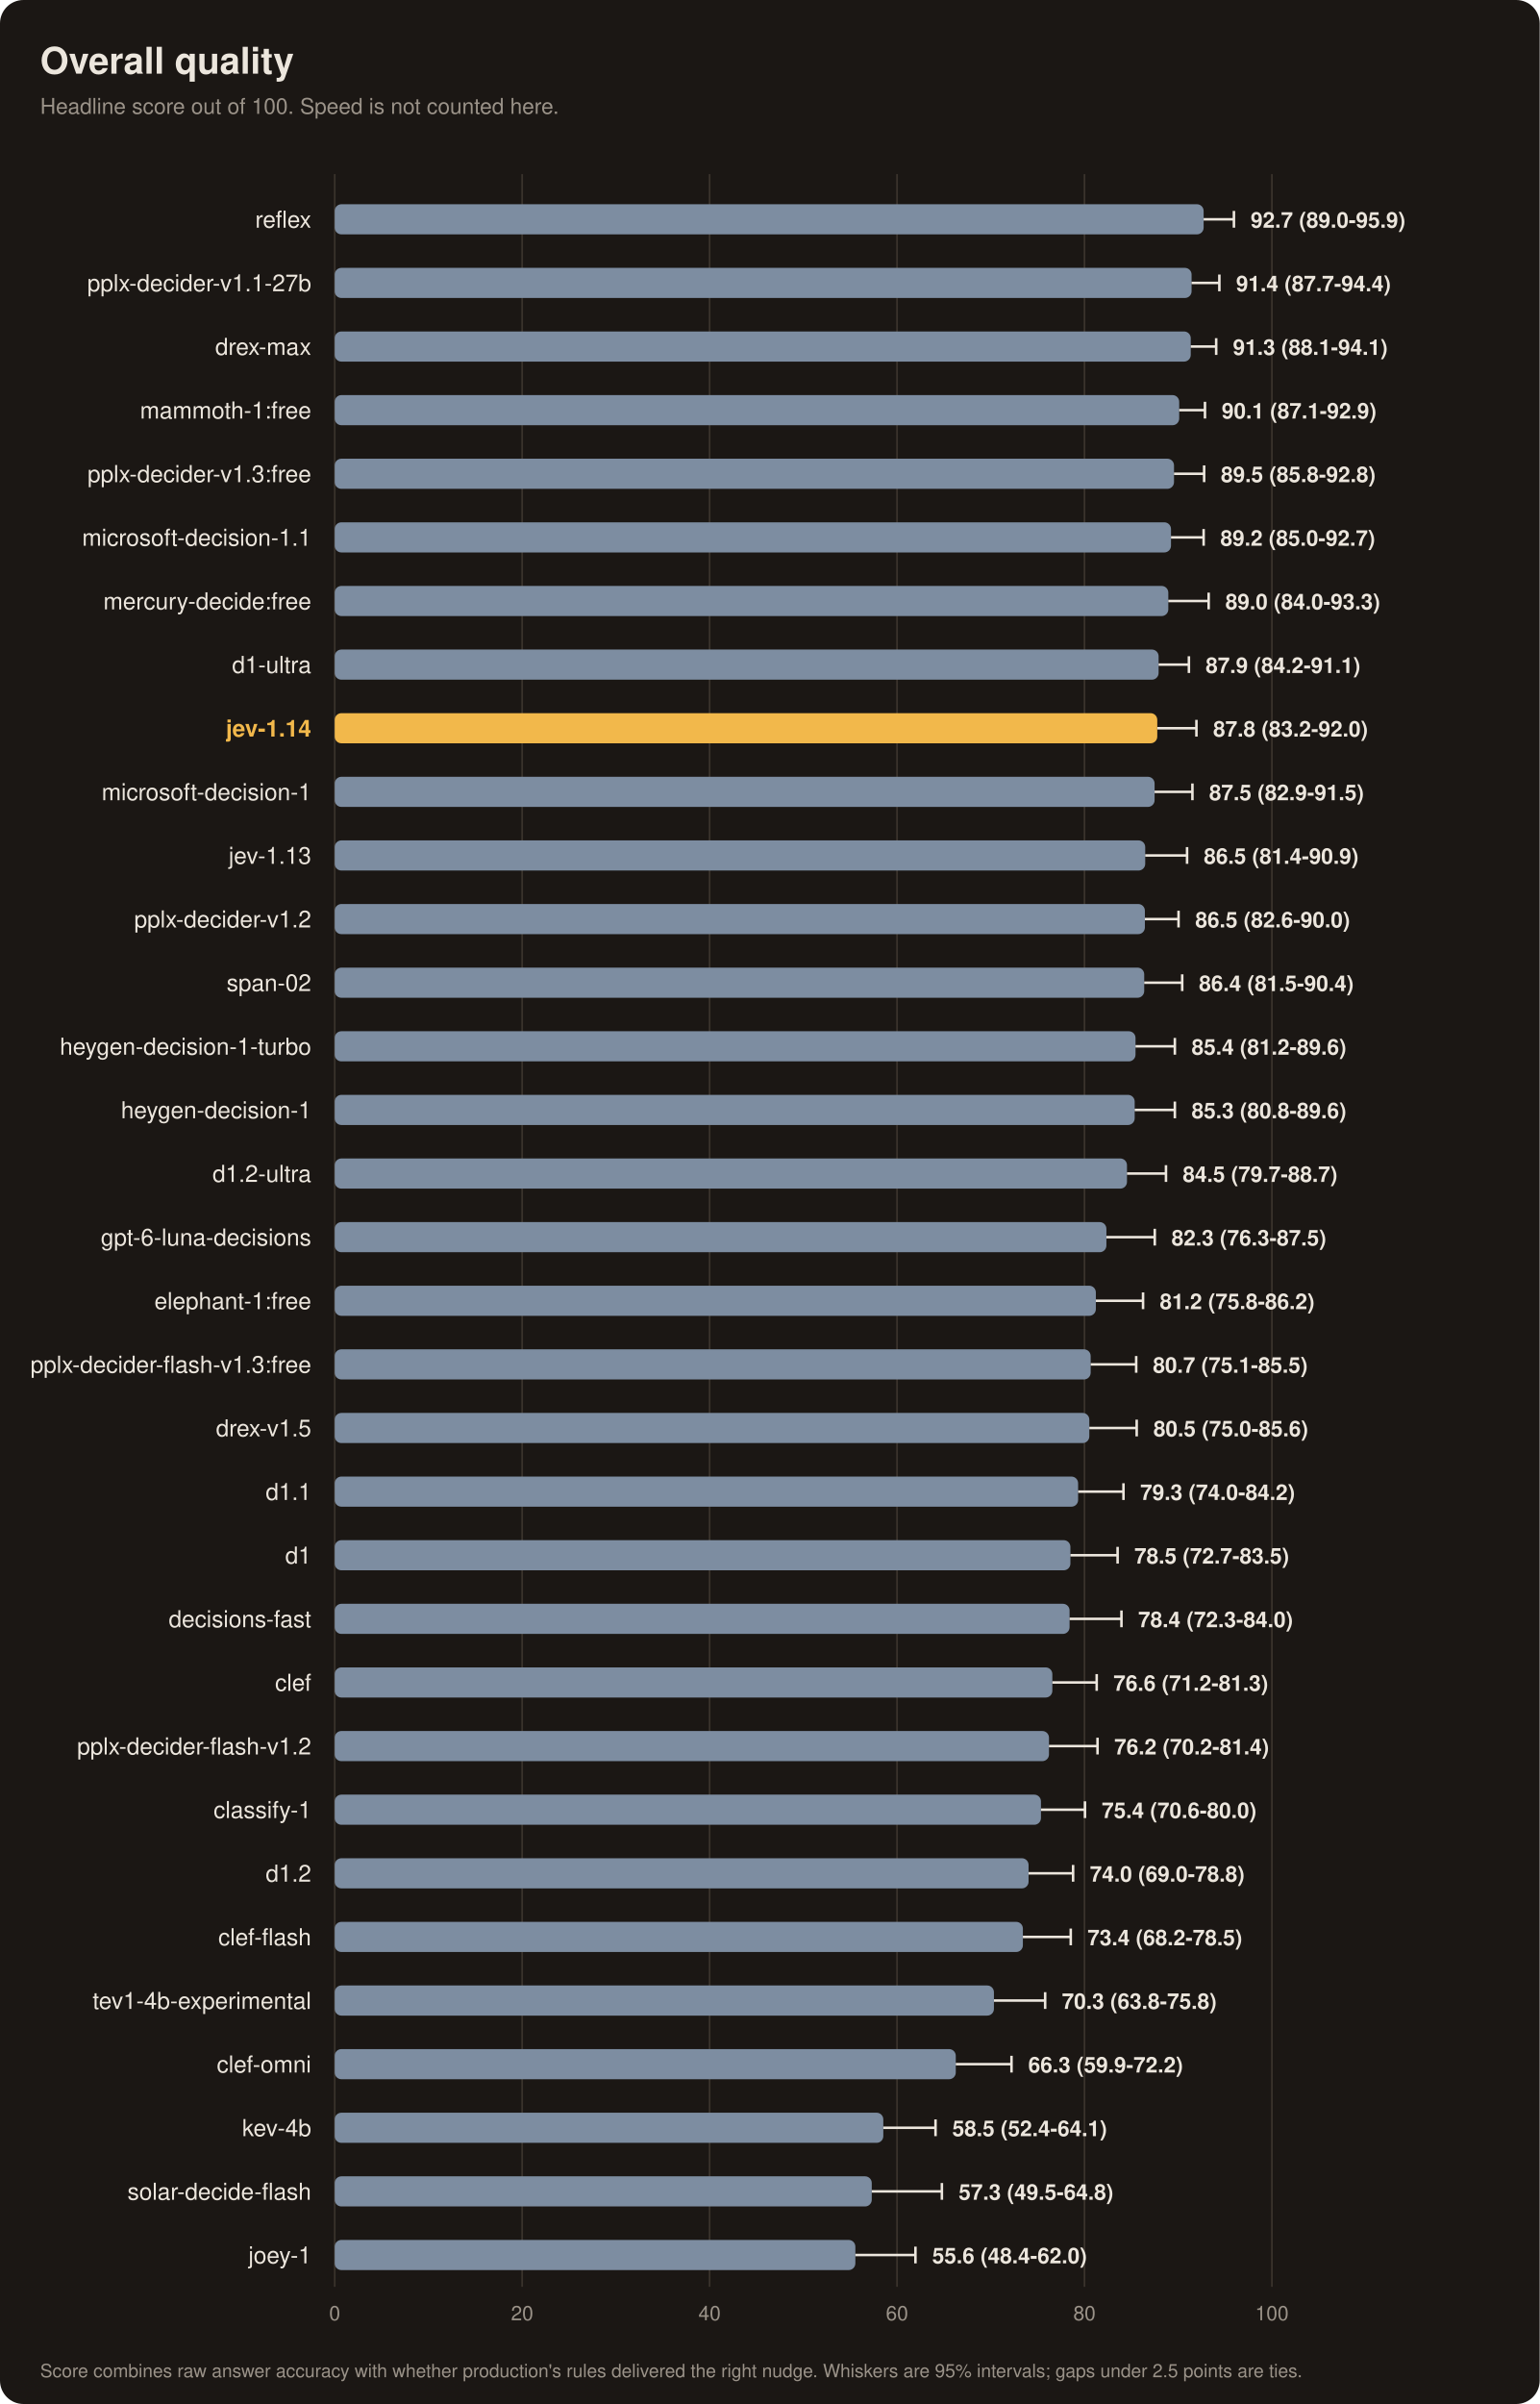
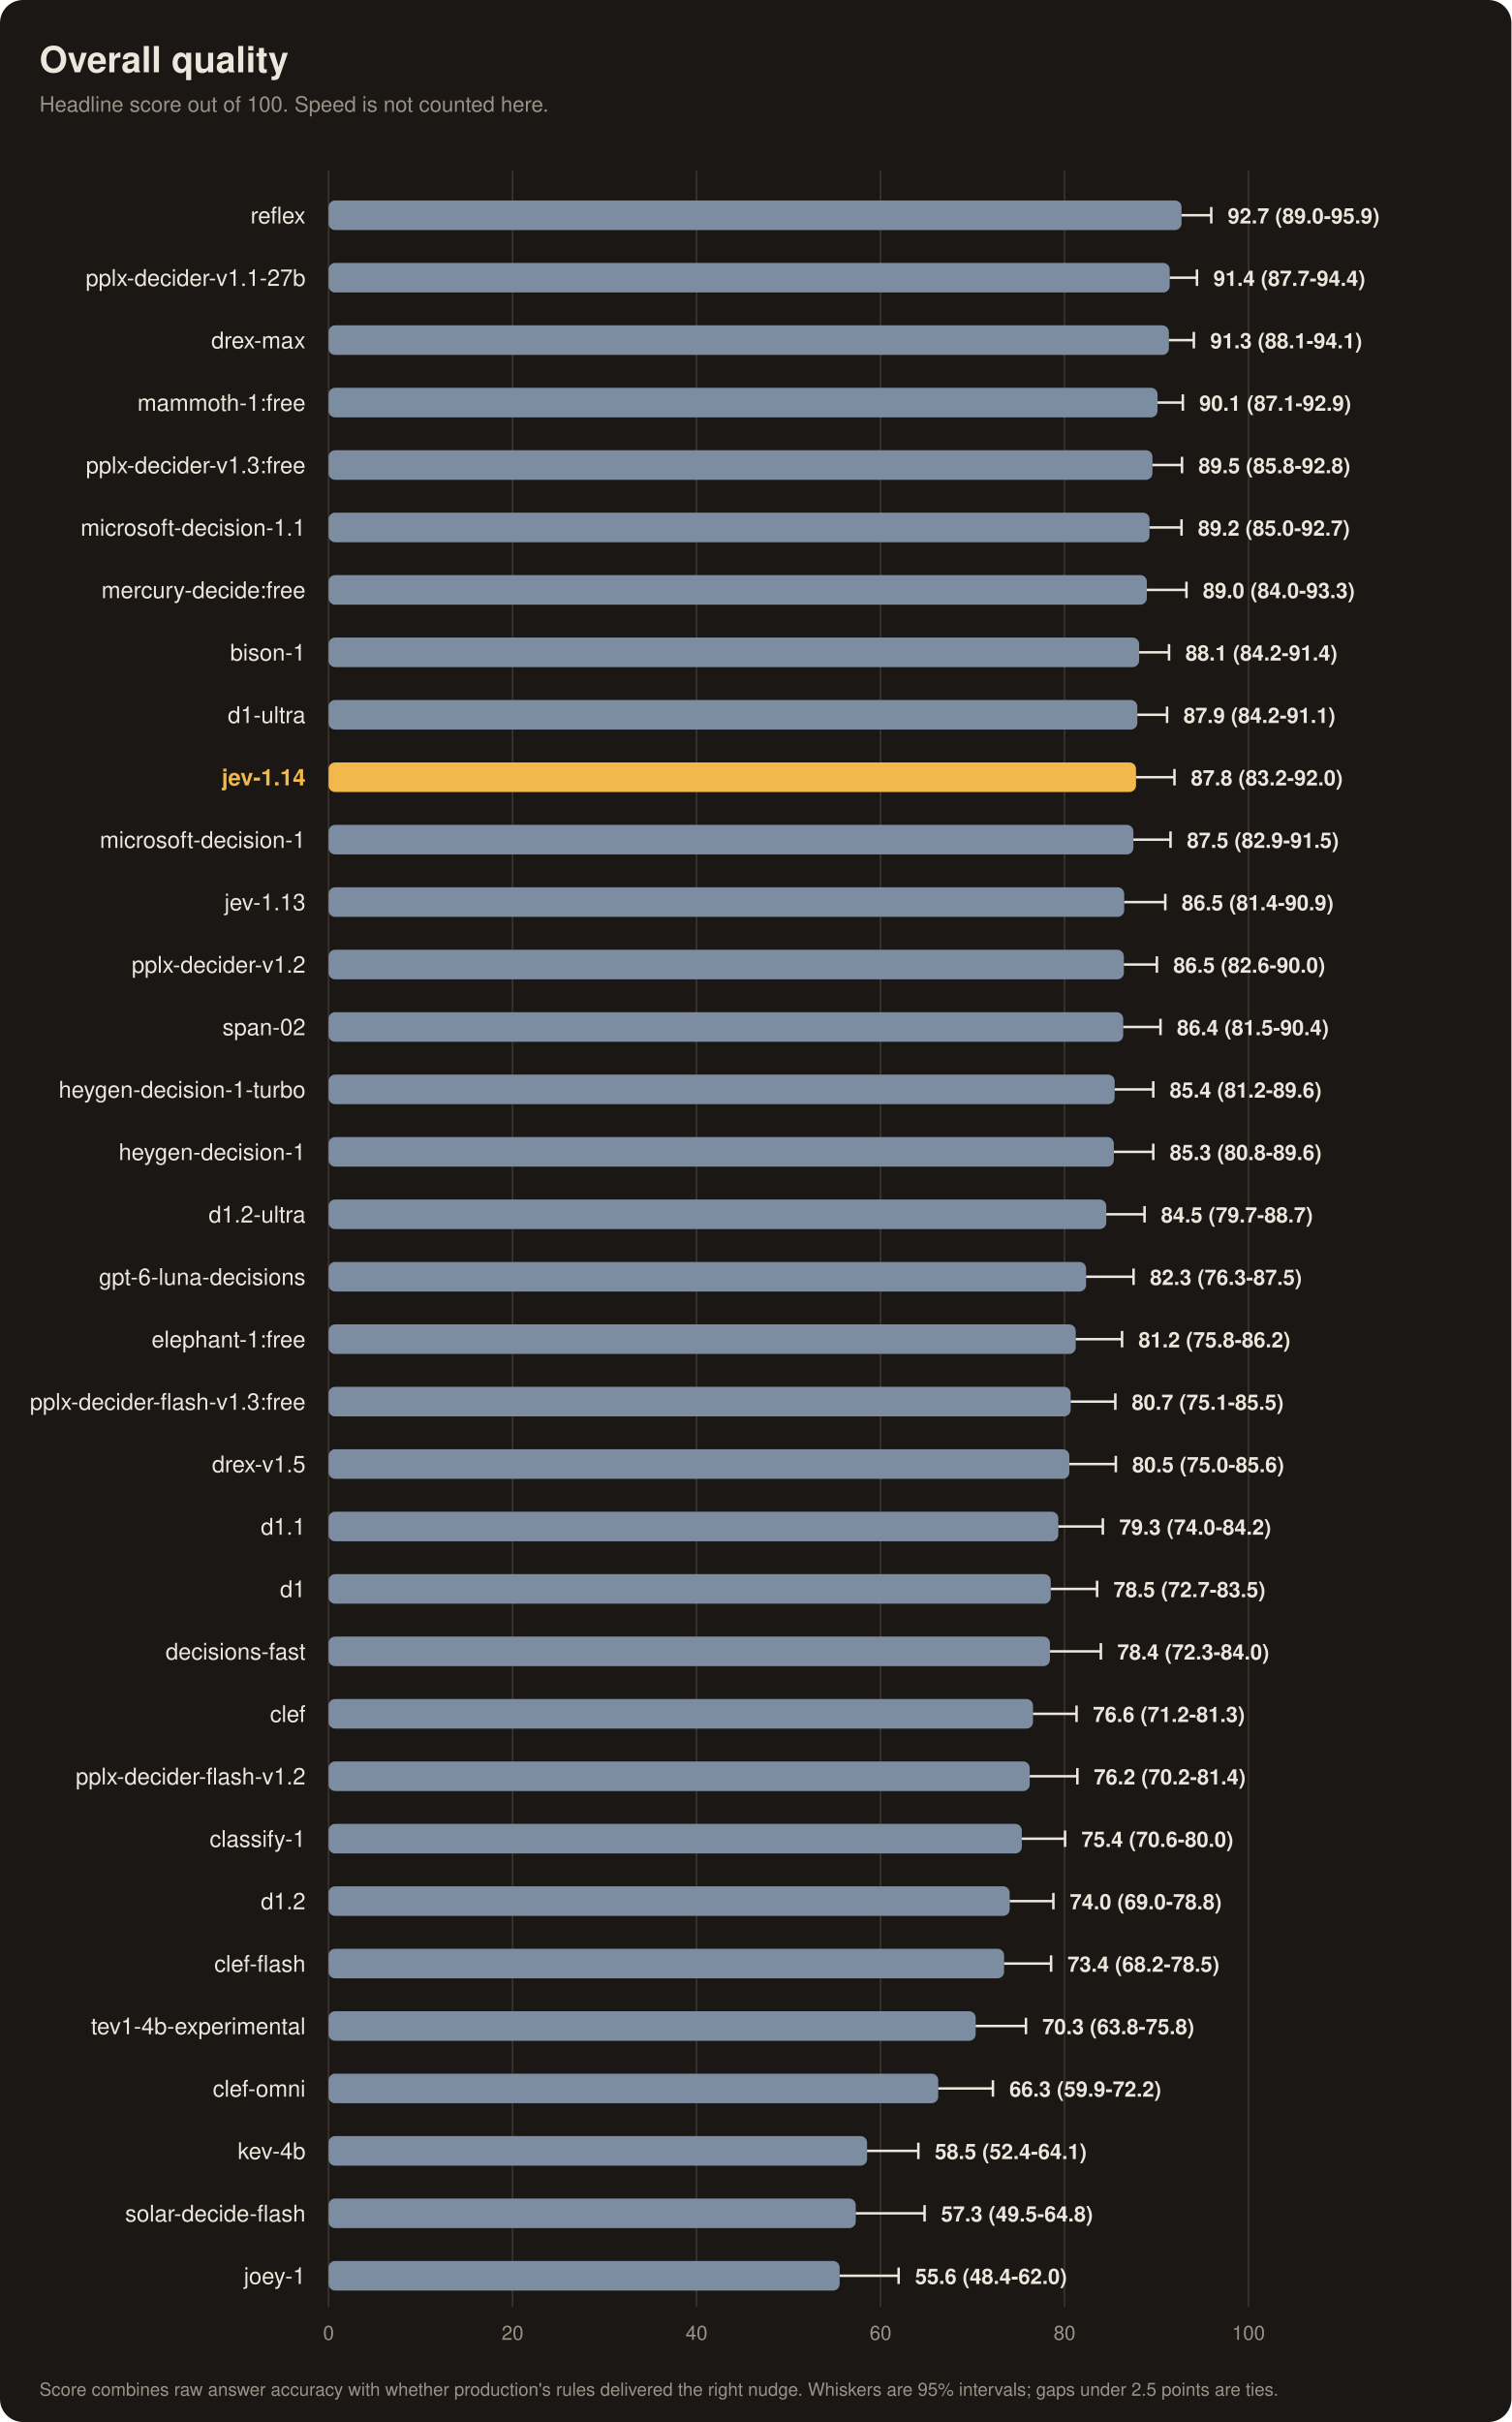
- <svg xmlns="http://www.w3.org/2000/svg" viewBox="0 0 920 1436" width="920" role="img" aria-label="Overall quality" font-family="-apple-system,BlinkMacSystemFont,'Segoe UI',Helvetica,Arial,sans-serif">
-   <rect width="920" height="1436" rx="14" fill="#1b1714" />
+ <svg xmlns="http://www.w3.org/2000/svg" viewBox="0 0 920 1474" width="920" role="img" aria-label="Overall quality" font-family="-apple-system,BlinkMacSystemFont,'Segoe UI',Helvetica,Arial,sans-serif">
+   <rect width="920" height="1474" rx="14" fill="#1b1714" />
  <text x="24.0" y="44.0" font-size="22" font-weight="700" fill="#ece6dd" text-anchor="start">Overall quality</text>
  <text x="24.0" y="68.0" font-size="13" font-weight="400" fill="#9a9288" text-anchor="start">Headline score out of 100. Speed is not counted here.</text>
-   <line x1="200.0" y1="104.0" x2="200.0" y2="1366.0" stroke="#3a332c" stroke-width="1.0" />
-   <text x="200.0" y="1386.0" font-size="12" font-weight="400" fill="#9a9288" text-anchor="middle">0</text>
-   <line x1="312.0" y1="104.0" x2="312.0" y2="1366.0" stroke="#3a332c" stroke-width="1.0" />
-   <text x="312.0" y="1386.0" font-size="12" font-weight="400" fill="#9a9288" text-anchor="middle">20</text>
-   <line x1="424.0" y1="104.0" x2="424.0" y2="1366.0" stroke="#3a332c" stroke-width="1.0" />
-   <text x="424.0" y="1386.0" font-size="12" font-weight="400" fill="#9a9288" text-anchor="middle">40</text>
-   <line x1="536.0" y1="104.0" x2="536.0" y2="1366.0" stroke="#3a332c" stroke-width="1.0" />
-   <text x="536.0" y="1386.0" font-size="12" font-weight="400" fill="#9a9288" text-anchor="middle">60</text>
-   <line x1="648.0" y1="104.0" x2="648.0" y2="1366.0" stroke="#3a332c" stroke-width="1.0" />
-   <text x="648.0" y="1386.0" font-size="12" font-weight="400" fill="#9a9288" text-anchor="middle">80</text>
-   <line x1="760.0" y1="104.0" x2="760.0" y2="1366.0" stroke="#3a332c" stroke-width="1.0" />
-   <text x="760.0" y="1386.0" font-size="12" font-weight="400" fill="#9a9288" text-anchor="middle">100</text>
+   <line x1="200.0" y1="104.0" x2="200.0" y2="1404.0" stroke="#3a332c" stroke-width="1.0" />
+   <text x="200.0" y="1424.0" font-size="12" font-weight="400" fill="#9a9288" text-anchor="middle">0</text>
+   <line x1="312.0" y1="104.0" x2="312.0" y2="1404.0" stroke="#3a332c" stroke-width="1.0" />
+   <text x="312.0" y="1424.0" font-size="12" font-weight="400" fill="#9a9288" text-anchor="middle">20</text>
+   <line x1="424.0" y1="104.0" x2="424.0" y2="1404.0" stroke="#3a332c" stroke-width="1.0" />
+   <text x="424.0" y="1424.0" font-size="12" font-weight="400" fill="#9a9288" text-anchor="middle">40</text>
+   <line x1="536.0" y1="104.0" x2="536.0" y2="1404.0" stroke="#3a332c" stroke-width="1.0" />
+   <text x="536.0" y="1424.0" font-size="12" font-weight="400" fill="#9a9288" text-anchor="middle">60</text>
+   <line x1="648.0" y1="104.0" x2="648.0" y2="1404.0" stroke="#3a332c" stroke-width="1.0" />
+   <text x="648.0" y="1424.0" font-size="12" font-weight="400" fill="#9a9288" text-anchor="middle">80</text>
+   <line x1="760.0" y1="104.0" x2="760.0" y2="1404.0" stroke="#3a332c" stroke-width="1.0" />
+   <text x="760.0" y="1424.0" font-size="12" font-weight="400" fill="#9a9288" text-anchor="middle">100</text>
  <text x="186.0" y="136.0" font-size="14" font-weight="500" fill="#ece6dd" text-anchor="end">reflex</text>
  <rect x="200.0" y="122.0" width="519.2" height="18.0" rx="4.0" fill="#7d8da1" />
  <line x1="719.2" y1="131.0" x2="737.3" y2="131.0" stroke="#ece6dd" stroke-width="1.5" />
  <line x1="737.3" y1="126.0" x2="737.3" y2="136.0" stroke="#ece6dd" stroke-width="1.5" />
  <text x="747.3" y="136.0" font-size="13" font-weight="600" fill="#ece6dd" text-anchor="start">92.7  (89.0-95.9)</text>
  <text x="186.0" y="174.0" font-size="14" font-weight="500" fill="#ece6dd" text-anchor="end">pplx-decider-v1.1-27b</text>
  <rect x="200.0" y="160.0" width="512.0" height="18.0" rx="4.0" fill="#7d8da1" />
  <line x1="712.0" y1="169.0" x2="728.6" y2="169.0" stroke="#ece6dd" stroke-width="1.5" />
  <line x1="728.6" y1="164.0" x2="728.6" y2="174.0" stroke="#ece6dd" stroke-width="1.5" />
  <text x="738.6" y="174.0" font-size="13" font-weight="600" fill="#ece6dd" text-anchor="start">91.4  (87.7-94.4)</text>
  <text x="186.0" y="212.0" font-size="14" font-weight="500" fill="#ece6dd" text-anchor="end">drex-max</text>
  <rect x="200.0" y="198.0" width="511.5" height="18.0" rx="4.0" fill="#7d8da1" />
  <line x1="711.5" y1="207.0" x2="726.7" y2="207.0" stroke="#ece6dd" stroke-width="1.5" />
  <line x1="726.7" y1="202.0" x2="726.7" y2="212.0" stroke="#ece6dd" stroke-width="1.5" />
  <text x="736.7" y="212.0" font-size="13" font-weight="600" fill="#ece6dd" text-anchor="start">91.3  (88.1-94.1)</text>
  <text x="186.0" y="250.0" font-size="14" font-weight="500" fill="#ece6dd" text-anchor="end">mammoth-1:free</text>
  <rect x="200.0" y="236.0" width="504.6" height="18.0" rx="4.0" fill="#7d8da1" />
  <line x1="704.6" y1="245.0" x2="720.0" y2="245.0" stroke="#ece6dd" stroke-width="1.5" />
  <line x1="720.0" y1="240.0" x2="720.0" y2="250.0" stroke="#ece6dd" stroke-width="1.5" />
  <text x="730.0" y="250.0" font-size="13" font-weight="600" fill="#ece6dd" text-anchor="start">90.1  (87.1-92.9)</text>
  <text x="186.0" y="288.0" font-size="14" font-weight="500" fill="#ece6dd" text-anchor="end">pplx-decider-v1.3:free</text>
  <rect x="200.0" y="274.0" width="501.5" height="18.0" rx="4.0" fill="#7d8da1" />
  <line x1="701.5" y1="283.0" x2="719.5" y2="283.0" stroke="#ece6dd" stroke-width="1.5" />
  <line x1="719.5" y1="278.0" x2="719.5" y2="288.0" stroke="#ece6dd" stroke-width="1.5" />
  <text x="729.5" y="288.0" font-size="13" font-weight="600" fill="#ece6dd" text-anchor="start">89.5  (85.8-92.8)</text>
  <text x="186.0" y="326.0" font-size="14" font-weight="500" fill="#ece6dd" text-anchor="end">microsoft-decision-1.1</text>
  <rect x="200.0" y="312.0" width="499.7" height="18.0" rx="4.0" fill="#7d8da1" />
  <line x1="699.7" y1="321.0" x2="719.2" y2="321.0" stroke="#ece6dd" stroke-width="1.5" />
  <line x1="719.2" y1="316.0" x2="719.2" y2="326.0" stroke="#ece6dd" stroke-width="1.5" />
  <text x="729.2" y="326.0" font-size="13" font-weight="600" fill="#ece6dd" text-anchor="start">89.2  (85.0-92.7)</text>
  <text x="186.0" y="364.0" font-size="14" font-weight="500" fill="#ece6dd" text-anchor="end">mercury-decide:free</text>
  <rect x="200.0" y="350.0" width="498.1" height="18.0" rx="4.0" fill="#7d8da1" />
  <line x1="698.1" y1="359.0" x2="722.2" y2="359.0" stroke="#ece6dd" stroke-width="1.5" />
  <line x1="722.2" y1="354.0" x2="722.2" y2="364.0" stroke="#ece6dd" stroke-width="1.5" />
  <text x="732.2" y="364.0" font-size="13" font-weight="600" fill="#ece6dd" text-anchor="start">89.0  (84.0-93.3)</text>
-   <text x="186.0" y="402.0" font-size="14" font-weight="500" fill="#ece6dd" text-anchor="end">d1-ultra</text>
-   <rect x="200.0" y="388.0" width="492.3" height="18.0" rx="4.0" fill="#7d8da1" />
-   <line x1="692.3" y1="397.0" x2="710.4" y2="397.0" stroke="#ece6dd" stroke-width="1.5" />
-   <line x1="710.4" y1="392.0" x2="710.4" y2="402.0" stroke="#ece6dd" stroke-width="1.5" />
-   <text x="720.4" y="402.0" font-size="13" font-weight="600" fill="#ece6dd" text-anchor="start">87.9  (84.2-91.1)</text>
-   <text x="186.0" y="440.0" font-size="14" font-weight="700" fill="#f2b84b" text-anchor="end">jev-1.14</text>
-   <rect x="200.0" y="426.0" width="491.5" height="18.0" rx="4.0" fill="#f2b84b" />
-   <line x1="691.5" y1="435.0" x2="714.9" y2="435.0" stroke="#ece6dd" stroke-width="1.5" />
-   <line x1="714.9" y1="430.0" x2="714.9" y2="440.0" stroke="#ece6dd" stroke-width="1.5" />
-   <text x="724.9" y="440.0" font-size="13" font-weight="600" fill="#ece6dd" text-anchor="start">87.8  (83.2-92.0)</text>
-   <text x="186.0" y="478.0" font-size="14" font-weight="500" fill="#ece6dd" text-anchor="end">microsoft-decision-1</text>
-   <rect x="200.0" y="464.0" width="489.9" height="18.0" rx="4.0" fill="#7d8da1" />
-   <line x1="689.9" y1="473.0" x2="712.5" y2="473.0" stroke="#ece6dd" stroke-width="1.5" />
-   <line x1="712.5" y1="468.0" x2="712.5" y2="478.0" stroke="#ece6dd" stroke-width="1.5" />
-   <text x="722.5" y="478.0" font-size="13" font-weight="600" fill="#ece6dd" text-anchor="start">87.5  (82.9-91.5)</text>
-   <text x="186.0" y="516.0" font-size="14" font-weight="500" fill="#ece6dd" text-anchor="end">jev-1.13</text>
-   <rect x="200.0" y="502.0" width="484.3" height="18.0" rx="4.0" fill="#7d8da1" />
-   <line x1="684.3" y1="511.0" x2="709.3" y2="511.0" stroke="#ece6dd" stroke-width="1.5" />
-   <line x1="709.3" y1="506.0" x2="709.3" y2="516.0" stroke="#ece6dd" stroke-width="1.5" />
-   <text x="719.3" y="516.0" font-size="13" font-weight="600" fill="#ece6dd" text-anchor="start">86.5  (81.4-90.9)</text>
-   <text x="186.0" y="554.0" font-size="14" font-weight="500" fill="#ece6dd" text-anchor="end">pplx-decider-v1.2</text>
-   <rect x="200.0" y="540.0" width="484.1" height="18.0" rx="4.0" fill="#7d8da1" />
-   <line x1="684.1" y1="549.0" x2="704.2" y2="549.0" stroke="#ece6dd" stroke-width="1.5" />
-   <line x1="704.2" y1="544.0" x2="704.2" y2="554.0" stroke="#ece6dd" stroke-width="1.5" />
-   <text x="714.2" y="554.0" font-size="13" font-weight="600" fill="#ece6dd" text-anchor="start">86.5  (82.6-90.0)</text>
-   <text x="186.0" y="592.0" font-size="14" font-weight="500" fill="#ece6dd" text-anchor="end">span-02</text>
-   <rect x="200.0" y="578.0" width="483.7" height="18.0" rx="4.0" fill="#7d8da1" />
-   <line x1="683.7" y1="587.0" x2="706.4" y2="587.0" stroke="#ece6dd" stroke-width="1.5" />
-   <line x1="706.4" y1="582.0" x2="706.4" y2="592.0" stroke="#ece6dd" stroke-width="1.5" />
-   <text x="716.4" y="592.0" font-size="13" font-weight="600" fill="#ece6dd" text-anchor="start">86.4  (81.5-90.4)</text>
-   <text x="186.0" y="630.0" font-size="14" font-weight="500" fill="#ece6dd" text-anchor="end">heygen-decision-1-turbo</text>
-   <rect x="200.0" y="616.0" width="478.5" height="18.0" rx="4.0" fill="#7d8da1" />
-   <line x1="678.5" y1="625.0" x2="702.0" y2="625.0" stroke="#ece6dd" stroke-width="1.5" />
-   <line x1="702.0" y1="620.0" x2="702.0" y2="630.0" stroke="#ece6dd" stroke-width="1.5" />
-   <text x="712.0" y="630.0" font-size="13" font-weight="600" fill="#ece6dd" text-anchor="start">85.4  (81.2-89.6)</text>
-   <text x="186.0" y="668.0" font-size="14" font-weight="500" fill="#ece6dd" text-anchor="end">heygen-decision-1</text>
-   <rect x="200.0" y="654.0" width="478.0" height="18.0" rx="4.0" fill="#7d8da1" />
-   <line x1="678.0" y1="663.0" x2="702.0" y2="663.0" stroke="#ece6dd" stroke-width="1.5" />
+   <text x="186.0" y="402.0" font-size="14" font-weight="500" fill="#ece6dd" text-anchor="end">bison-1</text>
+   <rect x="200.0" y="388.0" width="493.4" height="18.0" rx="4.0" fill="#7d8da1" />
+   <line x1="693.4" y1="397.0" x2="711.6" y2="397.0" stroke="#ece6dd" stroke-width="1.5" />
+   <line x1="711.6" y1="392.0" x2="711.6" y2="402.0" stroke="#ece6dd" stroke-width="1.5" />
+   <text x="721.6" y="402.0" font-size="13" font-weight="600" fill="#ece6dd" text-anchor="start">88.1  (84.2-91.4)</text>
+   <text x="186.0" y="440.0" font-size="14" font-weight="500" fill="#ece6dd" text-anchor="end">d1-ultra</text>
+   <rect x="200.0" y="426.0" width="492.3" height="18.0" rx="4.0" fill="#7d8da1" />
+   <line x1="692.3" y1="435.0" x2="710.4" y2="435.0" stroke="#ece6dd" stroke-width="1.5" />
+   <line x1="710.4" y1="430.0" x2="710.4" y2="440.0" stroke="#ece6dd" stroke-width="1.5" />
+   <text x="720.4" y="440.0" font-size="13" font-weight="600" fill="#ece6dd" text-anchor="start">87.9  (84.2-91.1)</text>
+   <text x="186.0" y="478.0" font-size="14" font-weight="700" fill="#f2b84b" text-anchor="end">jev-1.14</text>
+   <rect x="200.0" y="464.0" width="491.5" height="18.0" rx="4.0" fill="#f2b84b" />
+   <line x1="691.5" y1="473.0" x2="714.9" y2="473.0" stroke="#ece6dd" stroke-width="1.5" />
+   <line x1="714.9" y1="468.0" x2="714.9" y2="478.0" stroke="#ece6dd" stroke-width="1.5" />
+   <text x="724.9" y="478.0" font-size="13" font-weight="600" fill="#ece6dd" text-anchor="start">87.8  (83.2-92.0)</text>
+   <text x="186.0" y="516.0" font-size="14" font-weight="500" fill="#ece6dd" text-anchor="end">microsoft-decision-1</text>
+   <rect x="200.0" y="502.0" width="489.9" height="18.0" rx="4.0" fill="#7d8da1" />
+   <line x1="689.9" y1="511.0" x2="712.5" y2="511.0" stroke="#ece6dd" stroke-width="1.5" />
+   <line x1="712.5" y1="506.0" x2="712.5" y2="516.0" stroke="#ece6dd" stroke-width="1.5" />
+   <text x="722.5" y="516.0" font-size="13" font-weight="600" fill="#ece6dd" text-anchor="start">87.5  (82.9-91.5)</text>
+   <text x="186.0" y="554.0" font-size="14" font-weight="500" fill="#ece6dd" text-anchor="end">jev-1.13</text>
+   <rect x="200.0" y="540.0" width="484.3" height="18.0" rx="4.0" fill="#7d8da1" />
+   <line x1="684.3" y1="549.0" x2="709.3" y2="549.0" stroke="#ece6dd" stroke-width="1.5" />
+   <line x1="709.3" y1="544.0" x2="709.3" y2="554.0" stroke="#ece6dd" stroke-width="1.5" />
+   <text x="719.3" y="554.0" font-size="13" font-weight="600" fill="#ece6dd" text-anchor="start">86.5  (81.4-90.9)</text>
+   <text x="186.0" y="592.0" font-size="14" font-weight="500" fill="#ece6dd" text-anchor="end">pplx-decider-v1.2</text>
+   <rect x="200.0" y="578.0" width="484.1" height="18.0" rx="4.0" fill="#7d8da1" />
+   <line x1="684.1" y1="587.0" x2="704.2" y2="587.0" stroke="#ece6dd" stroke-width="1.5" />
+   <line x1="704.2" y1="582.0" x2="704.2" y2="592.0" stroke="#ece6dd" stroke-width="1.5" />
+   <text x="714.2" y="592.0" font-size="13" font-weight="600" fill="#ece6dd" text-anchor="start">86.5  (82.6-90.0)</text>
+   <text x="186.0" y="630.0" font-size="14" font-weight="500" fill="#ece6dd" text-anchor="end">span-02</text>
+   <rect x="200.0" y="616.0" width="483.7" height="18.0" rx="4.0" fill="#7d8da1" />
+   <line x1="683.7" y1="625.0" x2="706.4" y2="625.0" stroke="#ece6dd" stroke-width="1.5" />
+   <line x1="706.4" y1="620.0" x2="706.4" y2="630.0" stroke="#ece6dd" stroke-width="1.5" />
+   <text x="716.4" y="630.0" font-size="13" font-weight="600" fill="#ece6dd" text-anchor="start">86.4  (81.5-90.4)</text>
+   <text x="186.0" y="668.0" font-size="14" font-weight="500" fill="#ece6dd" text-anchor="end">heygen-decision-1-turbo</text>
+   <rect x="200.0" y="654.0" width="478.5" height="18.0" rx="4.0" fill="#7d8da1" />
+   <line x1="678.5" y1="663.0" x2="702.0" y2="663.0" stroke="#ece6dd" stroke-width="1.5" />
  <line x1="702.0" y1="658.0" x2="702.0" y2="668.0" stroke="#ece6dd" stroke-width="1.5" />
-   <text x="712.0" y="668.0" font-size="13" font-weight="600" fill="#ece6dd" text-anchor="start">85.3  (80.8-89.6)</text>
-   <text x="186.0" y="706.0" font-size="14" font-weight="500" fill="#ece6dd" text-anchor="end">d1.2-ultra</text>
-   <rect x="200.0" y="692.0" width="473.4" height="18.0" rx="4.0" fill="#7d8da1" />
-   <line x1="673.4" y1="701.0" x2="696.7" y2="701.0" stroke="#ece6dd" stroke-width="1.5" />
-   <line x1="696.7" y1="696.0" x2="696.7" y2="706.0" stroke="#ece6dd" stroke-width="1.5" />
-   <text x="706.7" y="706.0" font-size="13" font-weight="600" fill="#ece6dd" text-anchor="start">84.5  (79.7-88.7)</text>
-   <text x="186.0" y="744.0" font-size="14" font-weight="500" fill="#ece6dd" text-anchor="end">gpt-6-luna-decisions</text>
-   <rect x="200.0" y="730.0" width="461.1" height="18.0" rx="4.0" fill="#7d8da1" />
-   <line x1="661.1" y1="739.0" x2="690.0" y2="739.0" stroke="#ece6dd" stroke-width="1.5" />
-   <line x1="690.0" y1="734.0" x2="690.0" y2="744.0" stroke="#ece6dd" stroke-width="1.5" />
-   <text x="700.0" y="744.0" font-size="13" font-weight="600" fill="#ece6dd" text-anchor="start">82.3  (76.3-87.5)</text>
-   <text x="186.0" y="782.0" font-size="14" font-weight="500" fill="#ece6dd" text-anchor="end">elephant-1:free</text>
-   <rect x="200.0" y="768.0" width="454.8" height="18.0" rx="4.0" fill="#7d8da1" />
-   <line x1="654.8" y1="777.0" x2="683.0" y2="777.0" stroke="#ece6dd" stroke-width="1.5" />
-   <line x1="683.0" y1="772.0" x2="683.0" y2="782.0" stroke="#ece6dd" stroke-width="1.5" />
-   <text x="693.0" y="782.0" font-size="13" font-weight="600" fill="#ece6dd" text-anchor="start">81.2  (75.8-86.2)</text>
-   <text x="186.0" y="820.0" font-size="14" font-weight="500" fill="#ece6dd" text-anchor="end">pplx-decider-flash-v1.3:free</text>
-   <rect x="200.0" y="806.0" width="451.7" height="18.0" rx="4.0" fill="#7d8da1" />
-   <line x1="651.7" y1="815.0" x2="678.9" y2="815.0" stroke="#ece6dd" stroke-width="1.5" />
-   <line x1="678.9" y1="810.0" x2="678.9" y2="820.0" stroke="#ece6dd" stroke-width="1.5" />
-   <text x="688.9" y="820.0" font-size="13" font-weight="600" fill="#ece6dd" text-anchor="start">80.7  (75.1-85.5)</text>
-   <text x="186.0" y="858.0" font-size="14" font-weight="500" fill="#ece6dd" text-anchor="end">drex-v1.5</text>
-   <rect x="200.0" y="844.0" width="450.9" height="18.0" rx="4.0" fill="#7d8da1" />
-   <line x1="650.9" y1="853.0" x2="679.2" y2="853.0" stroke="#ece6dd" stroke-width="1.5" />
-   <line x1="679.2" y1="848.0" x2="679.2" y2="858.0" stroke="#ece6dd" stroke-width="1.5" />
-   <text x="689.2" y="858.0" font-size="13" font-weight="600" fill="#ece6dd" text-anchor="start">80.5  (75.0-85.6)</text>
-   <text x="186.0" y="896.0" font-size="14" font-weight="500" fill="#ece6dd" text-anchor="end">d1.1</text>
-   <rect x="200.0" y="882.0" width="444.2" height="18.0" rx="4.0" fill="#7d8da1" />
-   <line x1="644.2" y1="891.0" x2="671.3" y2="891.0" stroke="#ece6dd" stroke-width="1.5" />
-   <line x1="671.3" y1="886.0" x2="671.3" y2="896.0" stroke="#ece6dd" stroke-width="1.5" />
-   <text x="681.3" y="896.0" font-size="13" font-weight="600" fill="#ece6dd" text-anchor="start">79.3  (74.0-84.2)</text>
-   <text x="186.0" y="934.0" font-size="14" font-weight="500" fill="#ece6dd" text-anchor="end">d1</text>
-   <rect x="200.0" y="920.0" width="439.6" height="18.0" rx="4.0" fill="#7d8da1" />
-   <line x1="639.6" y1="929.0" x2="667.8" y2="929.0" stroke="#ece6dd" stroke-width="1.5" />
-   <line x1="667.8" y1="924.0" x2="667.8" y2="934.0" stroke="#ece6dd" stroke-width="1.5" />
-   <text x="677.8" y="934.0" font-size="13" font-weight="600" fill="#ece6dd" text-anchor="start">78.5  (72.7-83.5)</text>
-   <text x="186.0" y="972.0" font-size="14" font-weight="500" fill="#ece6dd" text-anchor="end">decisions-fast</text>
-   <rect x="200.0" y="958.0" width="439.1" height="18.0" rx="4.0" fill="#7d8da1" />
-   <line x1="639.1" y1="967.0" x2="670.1" y2="967.0" stroke="#ece6dd" stroke-width="1.5" />
-   <line x1="670.1" y1="962.0" x2="670.1" y2="972.0" stroke="#ece6dd" stroke-width="1.5" />
-   <text x="680.1" y="972.0" font-size="13" font-weight="600" fill="#ece6dd" text-anchor="start">78.4  (72.3-84.0)</text>
-   <text x="186.0" y="1010.0" font-size="14" font-weight="500" fill="#ece6dd" text-anchor="end">clef</text>
-   <rect x="200.0" y="996.0" width="428.8" height="18.0" rx="4.0" fill="#7d8da1" />
-   <line x1="628.8" y1="1005.0" x2="655.3" y2="1005.0" stroke="#ece6dd" stroke-width="1.5" />
-   <line x1="655.3" y1="1000.0" x2="655.3" y2="1010.0" stroke="#ece6dd" stroke-width="1.5" />
-   <text x="665.3" y="1010.0" font-size="13" font-weight="600" fill="#ece6dd" text-anchor="start">76.6  (71.2-81.3)</text>
-   <text x="186.0" y="1048.0" font-size="14" font-weight="500" fill="#ece6dd" text-anchor="end">pplx-decider-flash-v1.2</text>
-   <rect x="200.0" y="1034.0" width="426.8" height="18.0" rx="4.0" fill="#7d8da1" />
-   <line x1="626.8" y1="1043.0" x2="655.8" y2="1043.0" stroke="#ece6dd" stroke-width="1.5" />
-   <line x1="655.8" y1="1038.0" x2="655.8" y2="1048.0" stroke="#ece6dd" stroke-width="1.5" />
-   <text x="665.8" y="1048.0" font-size="13" font-weight="600" fill="#ece6dd" text-anchor="start">76.2  (70.2-81.4)</text>
-   <text x="186.0" y="1086.0" font-size="14" font-weight="500" fill="#ece6dd" text-anchor="end">classify-1</text>
-   <rect x="200.0" y="1072.0" width="422.0" height="18.0" rx="4.0" fill="#7d8da1" />
-   <line x1="622.0" y1="1081.0" x2="648.3" y2="1081.0" stroke="#ece6dd" stroke-width="1.5" />
-   <line x1="648.3" y1="1076.0" x2="648.3" y2="1086.0" stroke="#ece6dd" stroke-width="1.5" />
-   <text x="658.3" y="1086.0" font-size="13" font-weight="600" fill="#ece6dd" text-anchor="start">75.4  (70.6-80.0)</text>
-   <text x="186.0" y="1124.0" font-size="14" font-weight="500" fill="#ece6dd" text-anchor="end">d1.2</text>
-   <rect x="200.0" y="1110.0" width="414.6" height="18.0" rx="4.0" fill="#7d8da1" />
-   <line x1="614.6" y1="1119.0" x2="641.2" y2="1119.0" stroke="#ece6dd" stroke-width="1.5" />
-   <line x1="641.2" y1="1114.0" x2="641.2" y2="1124.0" stroke="#ece6dd" stroke-width="1.5" />
-   <text x="651.2" y="1124.0" font-size="13" font-weight="600" fill="#ece6dd" text-anchor="start">74.0  (69.0-78.8)</text>
-   <text x="186.0" y="1162.0" font-size="14" font-weight="500" fill="#ece6dd" text-anchor="end">clef-flash</text>
-   <rect x="200.0" y="1148.0" width="411.2" height="18.0" rx="4.0" fill="#7d8da1" />
-   <line x1="611.2" y1="1157.0" x2="639.8" y2="1157.0" stroke="#ece6dd" stroke-width="1.5" />
-   <line x1="639.8" y1="1152.0" x2="639.8" y2="1162.0" stroke="#ece6dd" stroke-width="1.5" />
-   <text x="649.8" y="1162.0" font-size="13" font-weight="600" fill="#ece6dd" text-anchor="start">73.4  (68.2-78.5)</text>
-   <text x="186.0" y="1200.0" font-size="14" font-weight="500" fill="#ece6dd" text-anchor="end">tev1-4b-experimental</text>
-   <rect x="200.0" y="1186.0" width="393.9" height="18.0" rx="4.0" fill="#7d8da1" />
-   <line x1="593.9" y1="1195.0" x2="624.5" y2="1195.0" stroke="#ece6dd" stroke-width="1.5" />
-   <line x1="624.5" y1="1190.0" x2="624.5" y2="1200.0" stroke="#ece6dd" stroke-width="1.5" />
-   <text x="634.5" y="1200.0" font-size="13" font-weight="600" fill="#ece6dd" text-anchor="start">70.3  (63.8-75.8)</text>
-   <text x="186.0" y="1238.0" font-size="14" font-weight="500" fill="#ece6dd" text-anchor="end">clef-omni</text>
-   <rect x="200.0" y="1224.0" width="371.1" height="18.0" rx="4.0" fill="#7d8da1" />
-   <line x1="571.1" y1="1233.0" x2="604.4" y2="1233.0" stroke="#ece6dd" stroke-width="1.5" />
-   <line x1="604.4" y1="1228.0" x2="604.4" y2="1238.0" stroke="#ece6dd" stroke-width="1.5" />
-   <text x="614.4" y="1238.0" font-size="13" font-weight="600" fill="#ece6dd" text-anchor="start">66.3  (59.9-72.2)</text>
-   <text x="186.0" y="1276.0" font-size="14" font-weight="500" fill="#ece6dd" text-anchor="end">kev-4b</text>
-   <rect x="200.0" y="1262.0" width="327.8" height="18.0" rx="4.0" fill="#7d8da1" />
-   <line x1="527.8" y1="1271.0" x2="559.0" y2="1271.0" stroke="#ece6dd" stroke-width="1.5" />
-   <line x1="559.0" y1="1266.0" x2="559.0" y2="1276.0" stroke="#ece6dd" stroke-width="1.5" />
-   <text x="569.0" y="1276.0" font-size="13" font-weight="600" fill="#ece6dd" text-anchor="start">58.5  (52.4-64.1)</text>
-   <text x="186.0" y="1314.0" font-size="14" font-weight="500" fill="#ece6dd" text-anchor="end">solar-decide-flash</text>
-   <rect x="200.0" y="1300.0" width="320.9" height="18.0" rx="4.0" fill="#7d8da1" />
-   <line x1="520.9" y1="1309.0" x2="562.8" y2="1309.0" stroke="#ece6dd" stroke-width="1.5" />
-   <line x1="562.8" y1="1304.0" x2="562.8" y2="1314.0" stroke="#ece6dd" stroke-width="1.5" />
-   <text x="572.8" y="1314.0" font-size="13" font-weight="600" fill="#ece6dd" text-anchor="start">57.3  (49.5-64.8)</text>
-   <text x="186.0" y="1352.0" font-size="14" font-weight="500" fill="#ece6dd" text-anchor="end">joey-1</text>
-   <rect x="200.0" y="1338.0" width="311.1" height="18.0" rx="4.0" fill="#7d8da1" />
-   <line x1="511.1" y1="1347.0" x2="547.0" y2="1347.0" stroke="#ece6dd" stroke-width="1.5" />
-   <line x1="547.0" y1="1342.0" x2="547.0" y2="1352.0" stroke="#ece6dd" stroke-width="1.5" />
-   <text x="557.0" y="1352.0" font-size="13" font-weight="600" fill="#ece6dd" text-anchor="start">55.6  (48.4-62.0)</text>
-   <text x="24.0" y="1420.0" font-size="11" font-weight="400" fill="#9a9288" text-anchor="start">Score combines raw answer accuracy with whether production's rules delivered the right nudge. Whiskers are 95% intervals; gaps under 2.5 points are ties.</text>
+   <text x="712.0" y="668.0" font-size="13" font-weight="600" fill="#ece6dd" text-anchor="start">85.4  (81.2-89.6)</text>
+   <text x="186.0" y="706.0" font-size="14" font-weight="500" fill="#ece6dd" text-anchor="end">heygen-decision-1</text>
+   <rect x="200.0" y="692.0" width="478.0" height="18.0" rx="4.0" fill="#7d8da1" />
+   <line x1="678.0" y1="701.0" x2="702.0" y2="701.0" stroke="#ece6dd" stroke-width="1.5" />
+   <line x1="702.0" y1="696.0" x2="702.0" y2="706.0" stroke="#ece6dd" stroke-width="1.5" />
+   <text x="712.0" y="706.0" font-size="13" font-weight="600" fill="#ece6dd" text-anchor="start">85.3  (80.8-89.6)</text>
+   <text x="186.0" y="744.0" font-size="14" font-weight="500" fill="#ece6dd" text-anchor="end">d1.2-ultra</text>
+   <rect x="200.0" y="730.0" width="473.4" height="18.0" rx="4.0" fill="#7d8da1" />
+   <line x1="673.4" y1="739.0" x2="696.7" y2="739.0" stroke="#ece6dd" stroke-width="1.5" />
+   <line x1="696.7" y1="734.0" x2="696.7" y2="744.0" stroke="#ece6dd" stroke-width="1.5" />
+   <text x="706.7" y="744.0" font-size="13" font-weight="600" fill="#ece6dd" text-anchor="start">84.5  (79.7-88.7)</text>
+   <text x="186.0" y="782.0" font-size="14" font-weight="500" fill="#ece6dd" text-anchor="end">gpt-6-luna-decisions</text>
+   <rect x="200.0" y="768.0" width="461.1" height="18.0" rx="4.0" fill="#7d8da1" />
+   <line x1="661.1" y1="777.0" x2="690.0" y2="777.0" stroke="#ece6dd" stroke-width="1.5" />
+   <line x1="690.0" y1="772.0" x2="690.0" y2="782.0" stroke="#ece6dd" stroke-width="1.5" />
+   <text x="700.0" y="782.0" font-size="13" font-weight="600" fill="#ece6dd" text-anchor="start">82.3  (76.3-87.5)</text>
+   <text x="186.0" y="820.0" font-size="14" font-weight="500" fill="#ece6dd" text-anchor="end">elephant-1:free</text>
+   <rect x="200.0" y="806.0" width="454.8" height="18.0" rx="4.0" fill="#7d8da1" />
+   <line x1="654.8" y1="815.0" x2="683.0" y2="815.0" stroke="#ece6dd" stroke-width="1.5" />
+   <line x1="683.0" y1="810.0" x2="683.0" y2="820.0" stroke="#ece6dd" stroke-width="1.5" />
+   <text x="693.0" y="820.0" font-size="13" font-weight="600" fill="#ece6dd" text-anchor="start">81.2  (75.8-86.2)</text>
+   <text x="186.0" y="858.0" font-size="14" font-weight="500" fill="#ece6dd" text-anchor="end">pplx-decider-flash-v1.3:free</text>
+   <rect x="200.0" y="844.0" width="451.7" height="18.0" rx="4.0" fill="#7d8da1" />
+   <line x1="651.7" y1="853.0" x2="678.9" y2="853.0" stroke="#ece6dd" stroke-width="1.5" />
+   <line x1="678.9" y1="848.0" x2="678.9" y2="858.0" stroke="#ece6dd" stroke-width="1.5" />
+   <text x="688.9" y="858.0" font-size="13" font-weight="600" fill="#ece6dd" text-anchor="start">80.7  (75.1-85.5)</text>
+   <text x="186.0" y="896.0" font-size="14" font-weight="500" fill="#ece6dd" text-anchor="end">drex-v1.5</text>
+   <rect x="200.0" y="882.0" width="450.9" height="18.0" rx="4.0" fill="#7d8da1" />
+   <line x1="650.9" y1="891.0" x2="679.2" y2="891.0" stroke="#ece6dd" stroke-width="1.5" />
+   <line x1="679.2" y1="886.0" x2="679.2" y2="896.0" stroke="#ece6dd" stroke-width="1.5" />
+   <text x="689.2" y="896.0" font-size="13" font-weight="600" fill="#ece6dd" text-anchor="start">80.5  (75.0-85.6)</text>
+   <text x="186.0" y="934.0" font-size="14" font-weight="500" fill="#ece6dd" text-anchor="end">d1.1</text>
+   <rect x="200.0" y="920.0" width="444.2" height="18.0" rx="4.0" fill="#7d8da1" />
+   <line x1="644.2" y1="929.0" x2="671.3" y2="929.0" stroke="#ece6dd" stroke-width="1.5" />
+   <line x1="671.3" y1="924.0" x2="671.3" y2="934.0" stroke="#ece6dd" stroke-width="1.5" />
+   <text x="681.3" y="934.0" font-size="13" font-weight="600" fill="#ece6dd" text-anchor="start">79.3  (74.0-84.2)</text>
+   <text x="186.0" y="972.0" font-size="14" font-weight="500" fill="#ece6dd" text-anchor="end">d1</text>
+   <rect x="200.0" y="958.0" width="439.6" height="18.0" rx="4.0" fill="#7d8da1" />
+   <line x1="639.6" y1="967.0" x2="667.8" y2="967.0" stroke="#ece6dd" stroke-width="1.5" />
+   <line x1="667.8" y1="962.0" x2="667.8" y2="972.0" stroke="#ece6dd" stroke-width="1.5" />
+   <text x="677.8" y="972.0" font-size="13" font-weight="600" fill="#ece6dd" text-anchor="start">78.5  (72.7-83.5)</text>
+   <text x="186.0" y="1010.0" font-size="14" font-weight="500" fill="#ece6dd" text-anchor="end">decisions-fast</text>
+   <rect x="200.0" y="996.0" width="439.1" height="18.0" rx="4.0" fill="#7d8da1" />
+   <line x1="639.1" y1="1005.0" x2="670.1" y2="1005.0" stroke="#ece6dd" stroke-width="1.5" />
+   <line x1="670.1" y1="1000.0" x2="670.1" y2="1010.0" stroke="#ece6dd" stroke-width="1.5" />
+   <text x="680.1" y="1010.0" font-size="13" font-weight="600" fill="#ece6dd" text-anchor="start">78.4  (72.3-84.0)</text>
+   <text x="186.0" y="1048.0" font-size="14" font-weight="500" fill="#ece6dd" text-anchor="end">clef</text>
+   <rect x="200.0" y="1034.0" width="428.8" height="18.0" rx="4.0" fill="#7d8da1" />
+   <line x1="628.8" y1="1043.0" x2="655.3" y2="1043.0" stroke="#ece6dd" stroke-width="1.5" />
+   <line x1="655.3" y1="1038.0" x2="655.3" y2="1048.0" stroke="#ece6dd" stroke-width="1.5" />
+   <text x="665.3" y="1048.0" font-size="13" font-weight="600" fill="#ece6dd" text-anchor="start">76.6  (71.2-81.3)</text>
+   <text x="186.0" y="1086.0" font-size="14" font-weight="500" fill="#ece6dd" text-anchor="end">pplx-decider-flash-v1.2</text>
+   <rect x="200.0" y="1072.0" width="426.8" height="18.0" rx="4.0" fill="#7d8da1" />
+   <line x1="626.8" y1="1081.0" x2="655.8" y2="1081.0" stroke="#ece6dd" stroke-width="1.5" />
+   <line x1="655.8" y1="1076.0" x2="655.8" y2="1086.0" stroke="#ece6dd" stroke-width="1.5" />
+   <text x="665.8" y="1086.0" font-size="13" font-weight="600" fill="#ece6dd" text-anchor="start">76.2  (70.2-81.4)</text>
+   <text x="186.0" y="1124.0" font-size="14" font-weight="500" fill="#ece6dd" text-anchor="end">classify-1</text>
+   <rect x="200.0" y="1110.0" width="422.0" height="18.0" rx="4.0" fill="#7d8da1" />
+   <line x1="622.0" y1="1119.0" x2="648.3" y2="1119.0" stroke="#ece6dd" stroke-width="1.5" />
+   <line x1="648.3" y1="1114.0" x2="648.3" y2="1124.0" stroke="#ece6dd" stroke-width="1.5" />
+   <text x="658.3" y="1124.0" font-size="13" font-weight="600" fill="#ece6dd" text-anchor="start">75.4  (70.6-80.0)</text>
+   <text x="186.0" y="1162.0" font-size="14" font-weight="500" fill="#ece6dd" text-anchor="end">d1.2</text>
+   <rect x="200.0" y="1148.0" width="414.6" height="18.0" rx="4.0" fill="#7d8da1" />
+   <line x1="614.6" y1="1157.0" x2="641.2" y2="1157.0" stroke="#ece6dd" stroke-width="1.5" />
+   <line x1="641.2" y1="1152.0" x2="641.2" y2="1162.0" stroke="#ece6dd" stroke-width="1.5" />
+   <text x="651.2" y="1162.0" font-size="13" font-weight="600" fill="#ece6dd" text-anchor="start">74.0  (69.0-78.8)</text>
+   <text x="186.0" y="1200.0" font-size="14" font-weight="500" fill="#ece6dd" text-anchor="end">clef-flash</text>
+   <rect x="200.0" y="1186.0" width="411.2" height="18.0" rx="4.0" fill="#7d8da1" />
+   <line x1="611.2" y1="1195.0" x2="639.8" y2="1195.0" stroke="#ece6dd" stroke-width="1.5" />
+   <line x1="639.8" y1="1190.0" x2="639.8" y2="1200.0" stroke="#ece6dd" stroke-width="1.5" />
+   <text x="649.8" y="1200.0" font-size="13" font-weight="600" fill="#ece6dd" text-anchor="start">73.4  (68.2-78.5)</text>
+   <text x="186.0" y="1238.0" font-size="14" font-weight="500" fill="#ece6dd" text-anchor="end">tev1-4b-experimental</text>
+   <rect x="200.0" y="1224.0" width="393.9" height="18.0" rx="4.0" fill="#7d8da1" />
+   <line x1="593.9" y1="1233.0" x2="624.5" y2="1233.0" stroke="#ece6dd" stroke-width="1.5" />
+   <line x1="624.5" y1="1228.0" x2="624.5" y2="1238.0" stroke="#ece6dd" stroke-width="1.5" />
+   <text x="634.5" y="1238.0" font-size="13" font-weight="600" fill="#ece6dd" text-anchor="start">70.3  (63.8-75.8)</text>
+   <text x="186.0" y="1276.0" font-size="14" font-weight="500" fill="#ece6dd" text-anchor="end">clef-omni</text>
+   <rect x="200.0" y="1262.0" width="371.1" height="18.0" rx="4.0" fill="#7d8da1" />
+   <line x1="571.1" y1="1271.0" x2="604.4" y2="1271.0" stroke="#ece6dd" stroke-width="1.5" />
+   <line x1="604.4" y1="1266.0" x2="604.4" y2="1276.0" stroke="#ece6dd" stroke-width="1.5" />
+   <text x="614.4" y="1276.0" font-size="13" font-weight="600" fill="#ece6dd" text-anchor="start">66.3  (59.9-72.2)</text>
+   <text x="186.0" y="1314.0" font-size="14" font-weight="500" fill="#ece6dd" text-anchor="end">kev-4b</text>
+   <rect x="200.0" y="1300.0" width="327.8" height="18.0" rx="4.0" fill="#7d8da1" />
+   <line x1="527.8" y1="1309.0" x2="559.0" y2="1309.0" stroke="#ece6dd" stroke-width="1.5" />
+   <line x1="559.0" y1="1304.0" x2="559.0" y2="1314.0" stroke="#ece6dd" stroke-width="1.5" />
+   <text x="569.0" y="1314.0" font-size="13" font-weight="600" fill="#ece6dd" text-anchor="start">58.5  (52.4-64.1)</text>
+   <text x="186.0" y="1352.0" font-size="14" font-weight="500" fill="#ece6dd" text-anchor="end">solar-decide-flash</text>
+   <rect x="200.0" y="1338.0" width="320.9" height="18.0" rx="4.0" fill="#7d8da1" />
+   <line x1="520.9" y1="1347.0" x2="562.8" y2="1347.0" stroke="#ece6dd" stroke-width="1.5" />
+   <line x1="562.8" y1="1342.0" x2="562.8" y2="1352.0" stroke="#ece6dd" stroke-width="1.5" />
+   <text x="572.8" y="1352.0" font-size="13" font-weight="600" fill="#ece6dd" text-anchor="start">57.3  (49.5-64.8)</text>
+   <text x="186.0" y="1390.0" font-size="14" font-weight="500" fill="#ece6dd" text-anchor="end">joey-1</text>
+   <rect x="200.0" y="1376.0" width="311.1" height="18.0" rx="4.0" fill="#7d8da1" />
+   <line x1="511.1" y1="1385.0" x2="547.0" y2="1385.0" stroke="#ece6dd" stroke-width="1.5" />
+   <line x1="547.0" y1="1380.0" x2="547.0" y2="1390.0" stroke="#ece6dd" stroke-width="1.5" />
+   <text x="557.0" y="1390.0" font-size="13" font-weight="600" fill="#ece6dd" text-anchor="start">55.6  (48.4-62.0)</text>
+   <text x="24.0" y="1458.0" font-size="11" font-weight="400" fill="#9a9288" text-anchor="start">Score combines raw answer accuracy with whether production's rules delivered the right nudge. Whiskers are 95% intervals; gaps under 2.5 points are ties.</text>
</svg>
